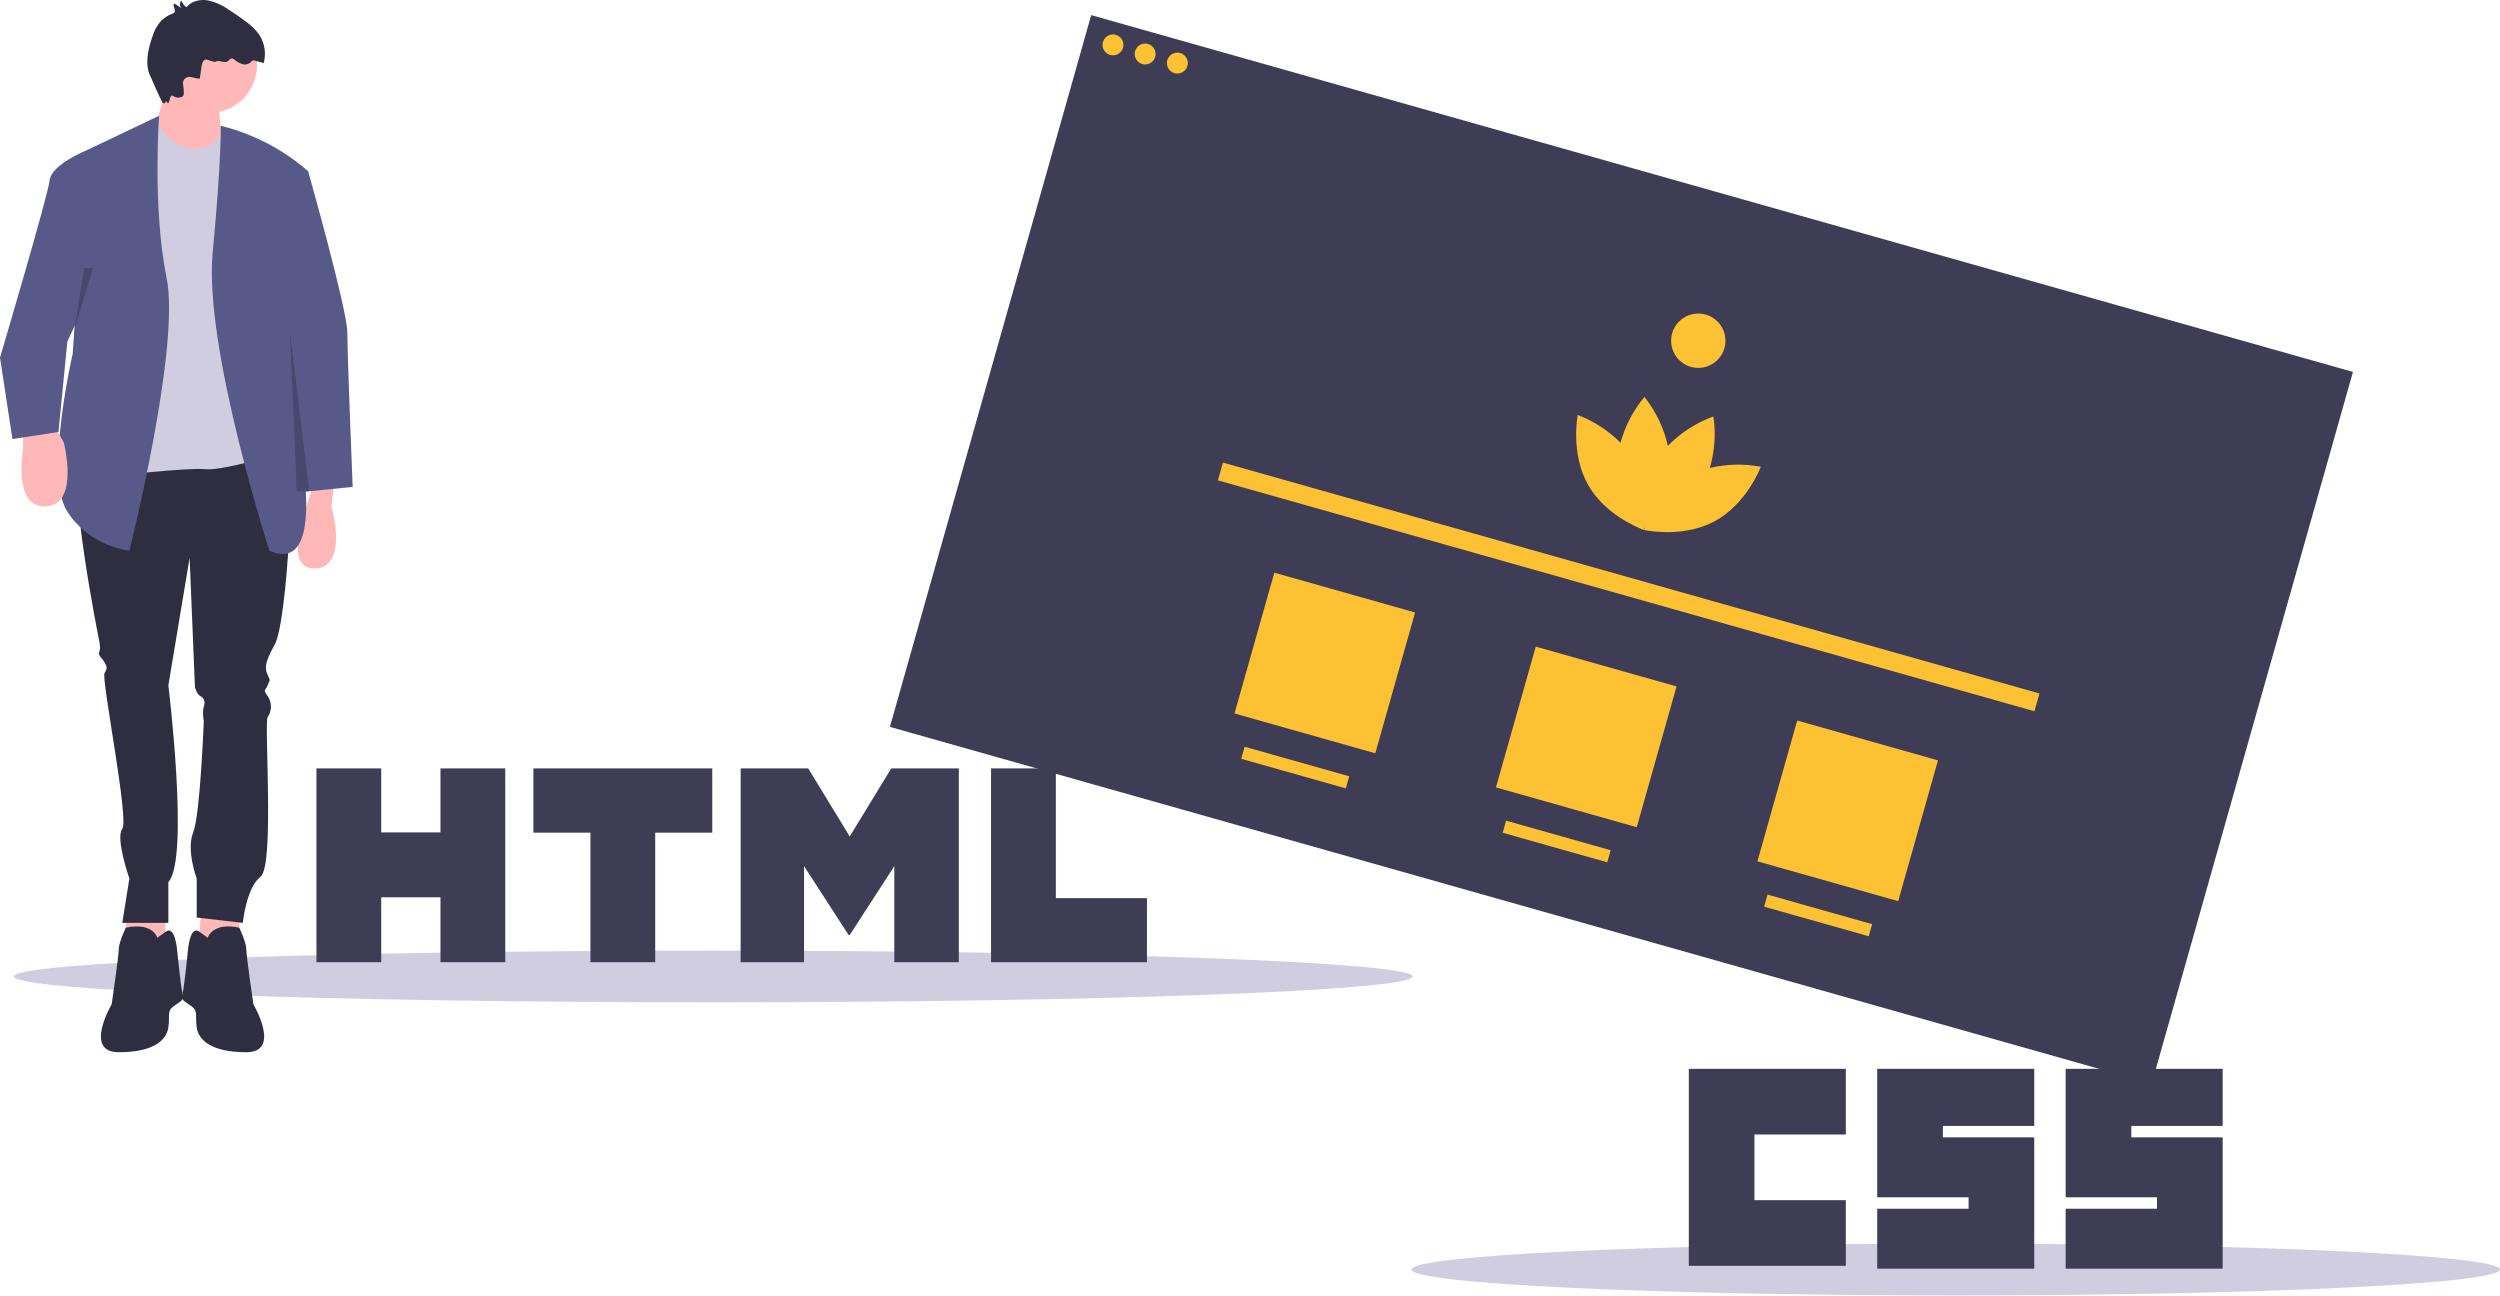
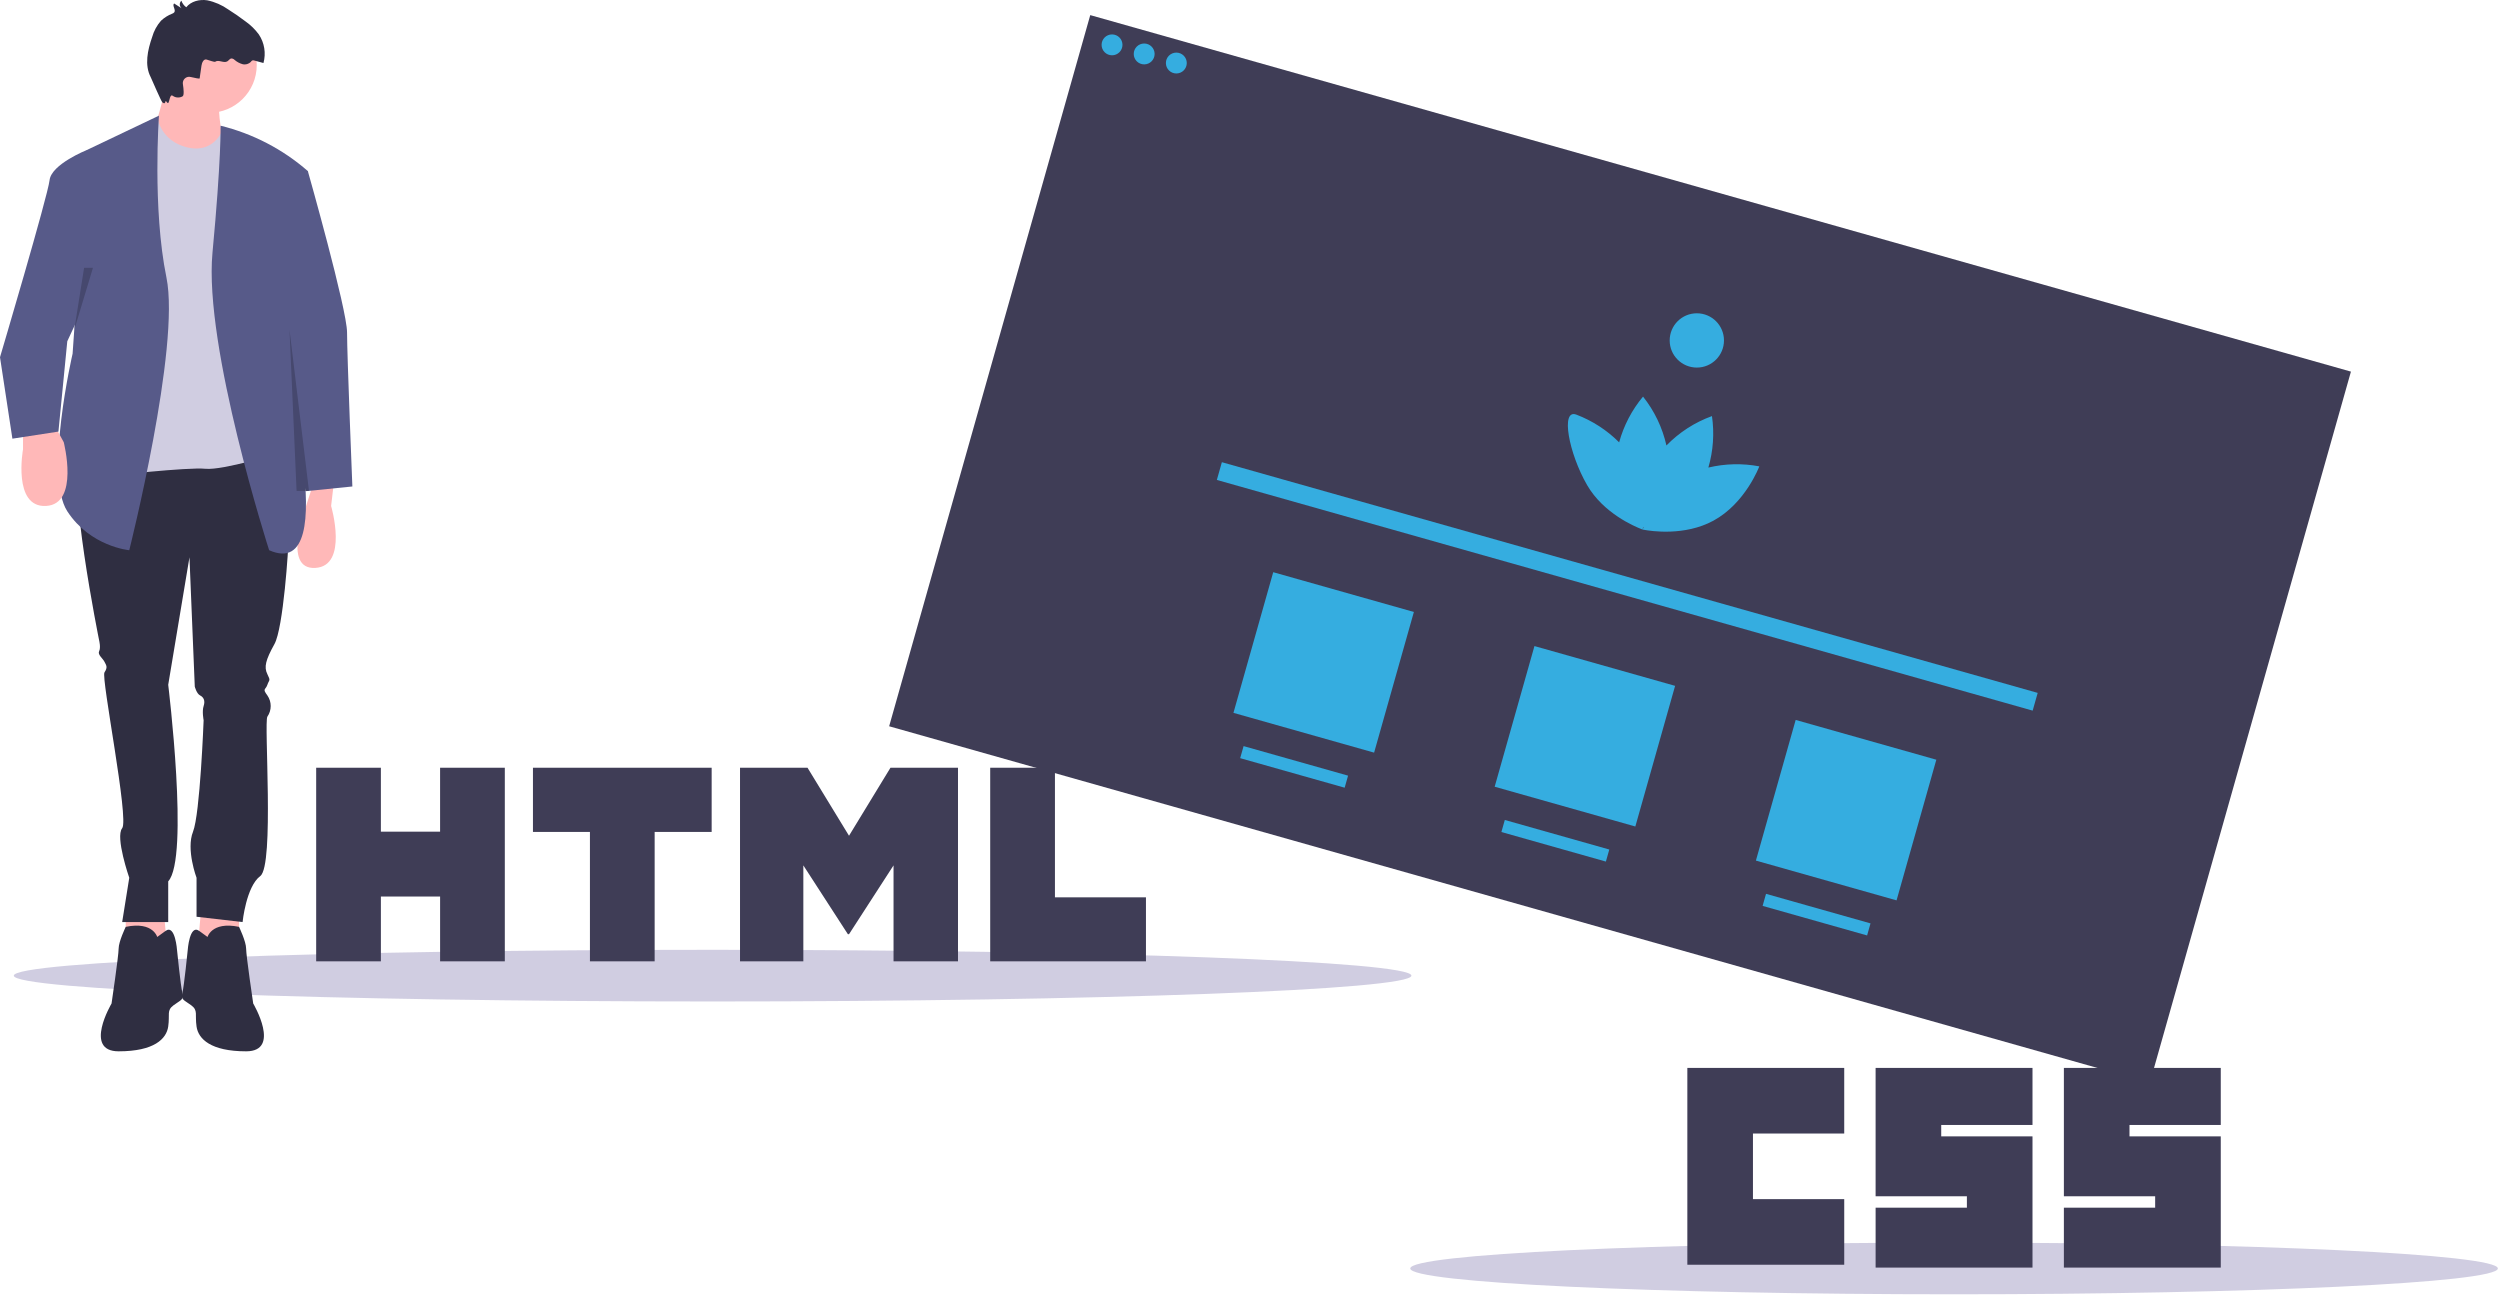
- <svg xmlns="http://www.w3.org/2000/svg" id="ae5f5559-570c-4c14-9324-22f1786600a2" data-name="Layer 1" width="1015.128" height="526" viewBox="0 0 1015.128 526">
-   <rect x="600.647" y="143.872" width="300.346" height="532.432" transform="translate(59.46229 833.9856) rotate(-74.20991)" fill="#3f3d56" />
-   <circle cx="451.929" cy="18.229" r="4.243" fill="#fdc134" />
-   <circle cx="464.995" cy="21.924" r="4.243" fill="#fdc134" />
-   <circle cx="478.061" cy="25.618" r="4.243" fill="#fdc134" />
-   <path d="M807.42,376.53a49.571,49.571,0,0,0-20.704.489,49.483,49.483,0,0,0,1.464-20.92,49.194,49.194,0,0,0-18.506,11.943,49.193,49.193,0,0,0-9.512-19.866,49.482,49.482,0,0,0-9.709,18.588A49.572,49.572,0,0,0,733.071,355.505s-3.09,15.716,4.349,28.612c6.622,11.478,19.343,16.849,22.063,17.892l.064.076.034-.039c.276.105.431.158.431.158s.058-.302.139-.841c.049-.06.098-.122.152-.19.011.086.02.164.031.241-.214.501-.322.789-.322.789s.16.035.45.091l.009.051.094-.032c2.863.535,16.514,2.622,28.166-3.688C801.822,391.536,807.42,376.53,807.42,376.53Z" transform="translate(-92.43613 -187)" fill="#fdc134" />
-   <circle cx="689.592" cy="138.352" r="11.032" fill="#fdc134" />
-   <rect x="581.484" y="421.571" width="344.549" height="7.496" transform="translate(51.74221 -376.0588) rotate(15.79009)" fill="#fdc134" />
-   <rect x="600.672" y="426.503" width="59.405" height="59.405" transform="translate(55.49076 -341.3188) rotate(15.79009)" fill="#fdc134" />
-   <rect x="706.833" y="456.523" width="59.405" height="59.405" transform="translate(67.66575 -369.0738) rotate(15.79009)" fill="#fdc134" />
-   <rect x="812.994" y="486.544" width="59.405" height="59.405" transform="translate(79.84073 -396.8287) rotate(15.79009)" fill="#fdc134" />
-   <rect x="596.302" y="496.124" width="44.129" height="5.092" transform="translate(66.59275 -336.4488) rotate(15.79009)" fill="#fdc134" />
-   <rect x="702.463" y="526.144" width="44.129" height="5.092" transform="translate(78.76773 -364.2038) rotate(15.79009)" fill="#fdc134" />
-   <rect x="808.623" y="556.165" width="44.129" height="5.092" transform="translate(90.94272 -391.9588) rotate(15.79009)" fill="#fdc134" />
-   <ellipse cx="289.6" cy="396.5" rx="284" ry="10.5" fill="#d0cde1" />
-   <ellipse cx="794.128" cy="515.5" rx="221" ry="10.5" fill="#d0cde1" />
-   <path d="M778.172,621H841.93v26.664H804.836v26.664h37.098v26.662H778.172Zm76.511,0h63.76v23.186h-37.096v4.637h37.096v53.327H854.685V677.802h37.096v-4.637H854.682V621Zm76.513,0h63.76v23.186h-37.096v4.637h37.096v53.327H931.196V677.802h37.096v-4.637H931.198V621Z" transform="translate(-92.43613 -187)" fill="#3f3d56" />
-   <path d="M220.926,499h26.302v25.986h24.061V499h26.304v78.693H271.291V551.342H247.23v26.351H220.928V499Zm111.254,26.096H309.028V499h72.625v26.096H358.487v52.596H332.185V525.096h-.005ZM393.179,499h27.425l16.87,27.651L454.329,499h27.437v78.693H455.571V538.688L437.475,566.668h-.454L418.914,538.688v39.005H393.179Zm101.676,0h26.31v52.682h36.989v26.011H494.854V499Z" transform="translate(-92.43613 -187)" fill="#3f3d56" />
-   <polygon points="82.034 366.091 79.876 390.558 97.146 389.118 97.146 368.25 82.034 366.091" fill="#ffb8b8" />
-   <polygon points="66.203 366.091 68.362 390.558 51.092 389.118 51.092 368.25 66.203 366.091" fill="#ffb8b8" />
-   <path d="M203.974,365.276s5.757,34.541,5.757,39.578-2.159,37.419-5.757,43.896-4.318,9.355-2.878,12.233.72,2.159,0,4.318-2.159,1.439,0,4.318a7.561,7.561,0,0,1,0,8.635c-1.439,2.159,2.878,60.446-2.878,64.764s-7.196,18.71-7.196,18.71l-18.71-2.159v-15.831s-4.318-11.514-1.439-18.71,4.318-45.335,4.318-45.335-.72-3.598,0-5.757,0-3.598-1.439-4.318-2.159-3.598-2.159-3.598l-2.159-52.531L160.798,465.3s8.635,70.521,0,79.876v16.551H142.089l2.878-17.99s-5.757-16.551-2.878-20.149-8.635-61.166-7.196-63.325.72-2.878,0-4.318-2.878-2.878-2.159-4.318,0-4.318,0-4.318-13.672-67.642-7.196-74.119S203.974,365.276,203.974,365.276Z" transform="translate(-92.43613 -187)" fill="#2f2e41" />
-   <path d="M176.629,568.203s1.439-6.901,12.953-4.53c0,0,2.878,5.969,2.878,8.848s2.878,22.308,2.878,22.308,11.514,19.429-2.878,19.429-19.429-5.037-20.149-10.074.72-6.476-2.159-8.635-4.318-2.159-3.598-5.037,2.159-17.27,2.159-17.27.72-10.794,4.677-7.916l3.958,2.878" transform="translate(-92.43613 -187)" fill="#2f2e41" />
-   <path d="M156.481,568.203s-1.439-6.901-12.953-4.53c0,0-2.878,5.969-2.878,8.848s-2.878,22.308-2.878,22.308-11.514,19.429,2.878,19.429,19.429-5.037,20.149-10.074-.72-6.476,2.159-8.635,4.318-2.159,3.598-5.037-2.159-17.27-2.159-17.27-.72-10.794-4.677-7.916l-3.958,2.878" transform="translate(-92.43613 -187)" fill="#2f2e41" />
-   <circle cx="84.913" cy="26.44" r="19.429" fill="#ffb8b8" />
-   <path d="M161.518,216.319s-7.916,30.943-9.355,31.662,33.102,3.598,33.102,3.598-8.635-26.625,0-30.943Z" transform="translate(-92.43613 -187)" fill="#ffb8b8" />
-   <path d="M156.463,235.175l-.001-.004L132.734,251.579l4.318,128.808s31.662-3.598,38.858-2.878,30.223-6.476,30.223-6.476L196.047,249.997a9.942,9.942,0,0,0-9.208-9.092l-4.322-.305s-4.317,10.689-17.307,5.175A15.156,15.156,0,0,1,156.463,235.175Z" transform="translate(-92.43613 -187)" fill="#d0cde1" />
-   <path d="M157.036,234l-29.34,13.981-5.757,82.754s-11.514,49.652-2.159,64.044,25.186,15.831,25.186,15.831,20.868-82.754,15.112-110.818S157.036,234,157.036,234Z" transform="translate(-92.43613 -187)" fill="#575a89" />
-   <path d="M101.791,358.799v10.794s-4.318,23.747,9.355,23.027,7.196-25.906,7.196-25.906l-4.318-7.916Z" transform="translate(-92.43613 -187)" fill="#ffb8b8" />
-   <path d="M228.44,380.387l-1.439,12.233s7.196,24.466-6.476,25.186-3.748-25.036-3.748-25.036l4.468-13.823Z" transform="translate(-92.43613 -187)" fill="#ffb8b8" />
-   <path d="M182.084,238.085h0a84.747,84.747,0,0,1,35.438,18.422l.124.109-10.074,53.25-1.439,19.429s26.625,94.987-4.318,81.315c0,0-26.625-82.754-23.027-120.893S182.084,238.085,182.084,238.085Z" transform="translate(-92.43613 -187)" fill="#575a89" />
-   <path d="M208.292,255.897c.72-.72,9.355,1,9.355,1s15.831,55.848,15.831,65.203,2.159,62.605,2.159,62.605l-18.995,1.915-15.375-73.986Z" transform="translate(-92.43613 -187)" fill="#575a89" />
-   <path d="M132.734,247.981h-5.037s-14.392,5.757-15.112,12.233-20.149,71.96-20.149,71.96l5.037,33.102,18.71-2.878,3.598-36.7,18.71-40.298Z" transform="translate(-92.43613 -187)" fill="#575a89" />
-   <path d="M173.574,218.863l.745-5.193c.174-1.21.882-2.802,2.06-2.473,1.002.28,3.184,1.137,3.549.879,1.368-.969,3.439.726,4.877-.135.603-.361.996-1.134,1.697-1.185a1.933,1.933,0,0,1,1.246.564,8.477,8.477,0,0,0,3.224,1.751,3.468,3.468,0,0,0,3.394-.925,1.803,1.803,0,0,1,.6-.575,1.347,1.347,0,0,1,.863.04l3.676,1.001a14.126,14.126,0,0,0-1.89-11.63,23.391,23.391,0,0,0-5.354-5.244q-3.415-2.598-7.048-4.887a22.892,22.892,0,0,0-8.563-3.725c-3.1-.471-6.571.371-8.521,2.827a5.487,5.487,0,0,1-1.974-2.666,2.02,2.02,0,0,0,.13,3.097l-3.109-1.985c-.874.918.834,2.582.089,3.607a1.9,1.9,0,0,1-.837.546,14.252,14.252,0,0,0-4.559,2.869,17.01,17.01,0,0,0-3.59,6.614c-1.853,5.315-3.199,11.41-.567,16.385.298.564,4.237,9.874,4.762,10.237,1.774,1.227.619-1.743,1.89,0,.997,1.367.81-3.864,2.292-2.716a3.693,3.693,0,0,0,4.02.181c.614-.426.416-2.791.085-4.963a2.559,2.559,0,0,1,3.113-2.879C171.72,218.712,173.543,219.083,173.574,218.863Z" transform="translate(-92.43613 -187)" fill="#2f2e41" />
-   <polygon points="117.655 134.02 125.57 199.504 120.533 199.504 117.655 134.02" opacity="0.2" />
-   <polygon points="34.181 108.834 30.179 134.02 37.779 108.834 35.62 108.834 34.181 108.834" opacity="0.2" />
+ <svg xmlns="http://www.w3.org/2000/svg" width="100%" height="100%" viewBox="0 0 1016 526" version="1.1" xml:space="preserve" style="fill-rule:evenodd;clip-rule:evenodd;stroke-linejoin:round;stroke-miterlimit:2;">
+   <g transform="matrix(0.272114,-0.962265,0.962265,0.272114,59.4623,833.986)">
+     <rect x="600.647" y="143.872" width="300.346" height="532.432" style="fill:rgb(63,61,86);" />
+   </g>
+   <circle cx="451.929" cy="18.229" r="4.243" style="fill:rgb(53,173,224);" />
+   <circle cx="464.995" cy="21.924" r="4.243" style="fill:rgb(53,173,224);" />
+   <circle cx="478.061" cy="25.618" r="4.243" style="fill:rgb(53,173,224);" />
+   <g transform="matrix(1,0,0,1,-92.4361,-187)">
+     <path d="M807.42,376.53C800.561,375.233 793.506,375.4 786.716,377.018C788.693,370.23 789.192,363.096 788.179,356.098C781.188,358.629 774.86,362.713 769.673,368.041C768.045,360.786 764.793,353.993 760.162,348.175C755.635,353.606 752.324,359.945 750.453,366.764C745.516,361.829 739.593,357.992 733.071,355.505C726.549,353.018 729.981,371.221 737.421,384.117C744.042,395.595 756.764,400.966 759.484,402.009L759.547,402.086L759.582,402.047C759.858,402.152 760.012,402.205 760.012,402.205C760.012,402.205 760.071,401.903 760.151,401.364C760.2,401.304 760.249,401.243 760.303,401.175C760.314,401.261 760.324,401.339 760.334,401.416C760.12,401.917 760.012,402.205 760.012,402.205C760.012,402.205 760.172,402.24 760.462,402.296L760.47,402.347L760.565,402.315C763.428,402.85 777.079,404.937 788.731,398.627C801.822,391.537 807.42,376.53 807.42,376.53Z" style="fill:rgb(53,173,224);fill-rule:nonzero;" />
+   </g>
+   <circle cx="689.592" cy="138.352" r="11.032" style="fill:rgb(53,173,224);" />
+   <g transform="matrix(0.962265,0.272114,-0.272114,0.962265,51.7422,-376.059)">
+     <rect x="581.484" y="421.571" width="344.549" height="7.496" style="fill:rgb(53,173,224);" />
+   </g>
+   <g transform="matrix(0.962265,0.272114,-0.272114,0.962265,55.4908,-341.319)">
+     <rect x="600.672" y="426.503" width="59.405" height="59.405" style="fill:rgb(53,173,224);" />
+   </g>
+   <g transform="matrix(0.962265,0.272114,-0.272114,0.962265,67.6658,-369.074)">
+     <rect x="706.833" y="456.523" width="59.405" height="59.405" style="fill:rgb(53,173,224);" />
+   </g>
+   <g transform="matrix(0.962265,0.272114,-0.272114,0.962265,79.8407,-396.829)">
+     <rect x="812.994" y="486.544" width="59.405" height="59.405" style="fill:rgb(53,173,224);" />
+   </g>
+   <g transform="matrix(0.962265,0.272114,-0.272114,0.962265,66.5927,-336.449)">
+     <rect x="596.302" y="496.124" width="44.129" height="5.092" style="fill:rgb(53,173,224);" />
+   </g>
+   <g transform="matrix(0.962265,0.272114,-0.272114,0.962265,78.7677,-364.204)">
+     <rect x="702.463" y="526.144" width="44.129" height="5.092" style="fill:rgb(53,173,224);" />
+   </g>
+   <g transform="matrix(0.962265,0.272114,-0.272114,0.962265,90.9427,-391.959)">
+     <rect x="808.623" y="556.165" width="44.129" height="5.092" style="fill:rgb(53,173,224);" />
+   </g>
+   <ellipse cx="289.6" cy="396.5" rx="284" ry="10.5" style="fill:rgb(208,205,225);" />
+   <ellipse cx="794.128" cy="515.5" rx="221" ry="10.5" style="fill:rgb(208,205,225);" />
+   <g transform="matrix(1,0,0,1,-92.4361,-187)">
+     <path d="M778.172,621L841.93,621L841.93,647.664L804.836,647.664L804.836,674.327L841.933,674.327L841.933,700.989L778.172,700.989L778.172,621ZM854.682,621L918.443,621L918.443,644.186L881.347,644.186L881.347,648.822L918.443,648.822L918.443,702.15L854.685,702.15L854.685,677.802L891.781,677.802L891.781,673.165L854.682,673.165L854.682,621ZM931.196,621L994.956,621L994.956,644.186L957.86,644.186L957.86,648.822L994.956,648.822L994.956,702.15L931.196,702.15L931.196,677.802L968.292,677.802L968.292,673.165L931.198,673.165L931.198,621L931.196,621Z" style="fill:rgb(63,61,86);fill-rule:nonzero;" />
+   </g>
+   <g transform="matrix(1,0,0,1,-92.4361,-187)">
+     <path d="M220.926,499L247.228,499L247.228,524.986L271.289,524.986L271.289,499L297.593,499L297.593,577.693L271.291,577.693L271.291,551.342L247.23,551.342L247.23,577.693L220.928,577.693L220.928,499L220.926,499ZM332.185,525.096L309.028,525.096L309.028,499L381.654,499L381.654,525.096L358.487,525.096L358.487,577.693L332.185,577.693L332.185,525.096ZM393.179,499L420.605,499L437.475,526.651L454.329,499L481.766,499L481.766,577.693L455.571,577.693L455.571,538.688L437.475,566.668L437.021,566.668L418.914,538.688L418.914,577.693L393.179,577.693L393.179,499ZM494.854,499L521.166,499L521.166,551.682L558.154,551.682L558.154,577.693L494.854,577.693L494.854,499Z" style="fill:rgb(63,61,86);fill-rule:nonzero;" />
+   </g>
+   <path d="M82.034,366.091L79.876,390.558L97.146,389.118L97.146,368.25L82.034,366.091Z" style="fill:rgb(255,184,184);fill-rule:nonzero;" />
+   <path d="M66.203,366.091L68.362,390.558L51.092,389.118L51.092,368.25L66.203,366.091Z" style="fill:rgb(255,184,184);fill-rule:nonzero;" />
+   <g transform="matrix(1,0,0,1,-92.4361,-187)">
+     <path d="M203.974,365.276C203.974,365.276 209.731,399.816 209.731,404.854C209.731,409.891 207.572,442.273 203.974,448.749C200.376,455.226 199.657,458.104 201.096,460.982C202.535,463.861 201.815,463.141 201.096,465.3C200.376,467.459 198.937,466.739 201.096,469.618C202.897,472.207 202.897,475.664 201.096,478.253C199.657,480.412 203.974,538.699 198.217,543.017C192.461,547.334 191.021,561.726 191.021,561.726L172.312,559.568L172.312,543.736C172.312,543.736 167.994,532.223 170.873,525.027C173.751,517.831 175.19,479.692 175.19,479.692C175.19,479.692 174.471,476.094 175.19,473.935C175.91,471.776 175.19,470.337 173.751,469.618C172.312,468.898 171.592,466.02 171.592,466.02L169.433,413.489L160.798,465.3C160.798,465.3 169.433,535.821 160.798,545.176L160.798,561.726L142.089,561.726L144.967,543.736C144.967,543.736 139.21,527.186 142.089,523.588C144.967,519.99 133.453,462.422 134.893,460.263C136.332,458.104 135.612,457.384 134.893,455.945C134.173,454.506 132.014,453.067 132.734,451.628C133.453,450.188 132.734,447.31 132.734,447.31C132.734,447.31 119.061,379.668 125.538,373.191C132.014,366.715 203.974,365.276 203.974,365.276Z" style="fill:rgb(47,46,65);fill-rule:nonzero;" />
+   </g>
+   <g transform="matrix(1,0,0,1,-92.4361,-187)">
+     <path d="M176.629,568.203C176.629,568.203 178.069,561.301 189.582,563.673C189.582,563.673 192.461,569.642 192.461,572.52C192.461,575.399 195.339,594.828 195.339,594.828C195.339,594.828 206.853,614.257 192.461,614.257C178.069,614.257 173.031,609.22 172.312,604.183C171.592,599.146 173.031,597.706 170.153,595.548C167.275,593.389 165.835,593.389 166.555,590.51C167.275,587.632 168.714,573.24 168.714,573.24C168.714,573.24 169.433,562.446 173.391,565.324L177.349,568.203" style="fill:rgb(47,46,65);fill-rule:nonzero;" />
+   </g>
+   <g transform="matrix(1,0,0,1,-92.4361,-187)">
+     <path d="M156.481,568.203C156.481,568.203 155.041,561.301 143.528,563.673C143.528,563.673 140.649,569.642 140.649,572.52C140.649,575.399 137.771,594.828 137.771,594.828C137.771,594.828 126.257,614.257 140.649,614.257C155.041,614.257 160.079,609.22 160.798,604.183C161.518,599.146 160.079,597.706 162.957,595.548C165.835,593.389 167.275,593.389 166.555,590.51C165.835,587.632 164.396,573.24 164.396,573.24C164.396,573.24 163.677,562.446 159.719,565.324L155.761,568.203" style="fill:rgb(47,46,65);fill-rule:nonzero;" />
+   </g>
+   <circle cx="84.913" cy="26.44" r="19.429" style="fill:rgb(255,184,184);" />
+   <g transform="matrix(1,0,0,1,-92.4361,-187)">
+     <path d="M161.518,216.319C161.518,216.319 153.602,247.261 152.163,247.981C150.724,248.7 185.265,251.579 185.265,251.579C185.265,251.579 176.629,224.954 185.265,220.636L161.518,216.319Z" style="fill:rgb(255,184,184);fill-rule:nonzero;" />
+   </g>
+   <g transform="matrix(1,0,0,1,-92.4361,-187)">
+     <path d="M156.463,235.175L156.462,235.171L132.734,251.579L137.051,380.387C137.051,380.387 168.714,376.789 175.91,377.509C183.106,378.228 206.133,371.032 206.133,371.032L196.047,249.997C195.641,245.131 191.709,241.248 186.838,240.905L182.517,240.6C182.517,240.6 178.199,251.29 165.21,245.775C160.771,243.844 157.516,239.899 156.463,235.175Z" style="fill:rgb(208,205,225);fill-rule:nonzero;" />
+   </g>
+   <g transform="matrix(1,0,0,1,-92.4361,-187)">
+     <path d="M157.036,234L127.697,247.981L121.94,330.735C121.94,330.735 110.426,380.387 119.781,394.779C129.136,409.171 144.967,410.61 144.967,410.61C144.967,410.61 165.835,327.856 160.079,299.792C154.322,271.728 157.036,234 157.036,234Z" style="fill:rgb(87,90,137);fill-rule:nonzero;" />
+   </g>
+   <g transform="matrix(1,0,0,1,-92.4361,-187)">
+     <path d="M101.791,358.799L101.791,369.593C101.791,369.593 97.473,393.34 111.146,392.62C124.818,391.901 118.342,366.715 118.342,366.715L114.024,358.799L101.791,358.799Z" style="fill:rgb(255,184,184);fill-rule:nonzero;" />
+   </g>
+   <g transform="matrix(1,0,0,1,-92.4361,-187)">
+     <path d="M228.44,380.387L227.001,392.62C227.001,392.62 234.197,417.087 220.525,417.806C206.852,418.526 216.777,392.771 216.777,392.771L221.244,378.948L228.44,380.387Z" style="fill:rgb(255,184,184);fill-rule:nonzero;" />
+   </g>
+   <g transform="matrix(1,0,0,1,-92.4361,-187)">
+     <path d="M182.084,238.085C195.195,241.315 207.346,247.632 217.522,256.508L217.646,256.616L207.572,309.866L206.133,329.296C206.133,329.296 232.758,424.283 201.815,410.61C201.815,410.61 175.19,327.856 178.788,289.718C182.386,251.579 182.084,238.085 182.084,238.085Z" style="fill:rgb(87,90,137);fill-rule:nonzero;" />
+   </g>
+   <g transform="matrix(1,0,0,1,-92.4361,-187)">
+     <path d="M208.292,255.897C209.011,255.177 217.647,256.897 217.647,256.897C217.647,256.897 233.478,312.745 233.478,322.1C233.478,331.454 235.636,384.705 235.636,384.705L216.641,386.62L201.266,312.633L208.292,255.897Z" style="fill:rgb(87,90,137);fill-rule:nonzero;" />
+   </g>
+   <g transform="matrix(1,0,0,1,-92.4361,-187)">
+     <path d="M132.734,247.981L127.697,247.981C127.697,247.981 113.305,253.738 112.585,260.214C111.865,266.69 92.436,332.174 92.436,332.174L97.473,365.276L116.183,362.397L119.781,325.698L138.491,285.4L132.734,247.981Z" style="fill:rgb(87,90,137);fill-rule:nonzero;" />
+   </g>
+   <g transform="matrix(1,0,0,1,-92.4361,-187)">
+     <path d="M173.574,218.863L174.319,213.67C174.493,212.459 175.201,210.868 176.379,211.197C177.38,211.477 179.563,212.334 179.928,212.076C181.296,211.106 183.367,212.801 184.805,211.94C185.408,211.579 185.801,210.807 186.502,210.755C186.972,210.785 187.415,210.986 187.747,211.319C188.681,212.131 189.782,212.729 190.972,213.071C192.185,213.401 193.488,213.046 194.366,212.146C194.518,211.91 194.724,211.713 194.966,211.57C195.25,211.488 195.554,211.502 195.829,211.61L199.505,212.611C200.599,208.646 199.908,204.395 197.615,200.981C196.124,198.957 194.316,197.186 192.261,195.737C189.985,194.005 187.635,192.376 185.213,190.85C182.645,189.033 179.73,187.765 176.65,187.125C173.55,186.654 170.079,187.496 168.129,189.952C167.212,189.288 166.522,188.357 166.155,187.286C165.735,187.668 165.495,188.211 165.495,188.78C165.495,189.407 165.787,190 166.286,190.382L163.177,188.397C162.303,189.315 164.01,190.979 163.265,192.004C163.04,192.258 162.751,192.446 162.428,192.551C160.74,193.209 159.193,194.182 157.87,195.42C156.194,197.329 154.968,199.589 154.28,202.033C152.427,207.348 151.08,213.444 153.713,218.419C154.011,218.983 157.95,228.292 158.475,228.655C160.249,229.882 159.094,226.913 160.365,228.655C161.362,230.022 161.175,224.792 162.657,225.94C163.841,226.787 165.421,226.858 166.677,226.12C167.291,225.694 167.093,223.329 166.761,221.157C166.742,221.029 166.732,220.899 166.732,220.77C166.732,219.366 167.887,218.211 169.291,218.211C169.487,218.211 169.683,218.233 169.875,218.278C171.72,218.712 173.543,219.083 173.574,218.863Z" style="fill:rgb(47,46,65);fill-rule:nonzero;" />
+   </g>
+   <path d="M117.655,134.02L125.57,199.504L120.533,199.504L117.655,134.02Z" style="fill-opacity:0.2;fill-rule:nonzero;" />
+   <path d="M34.181,108.834L30.179,134.02L37.779,108.834L34.181,108.834Z" style="fill-opacity:0.2;fill-rule:nonzero;" />
</svg>
